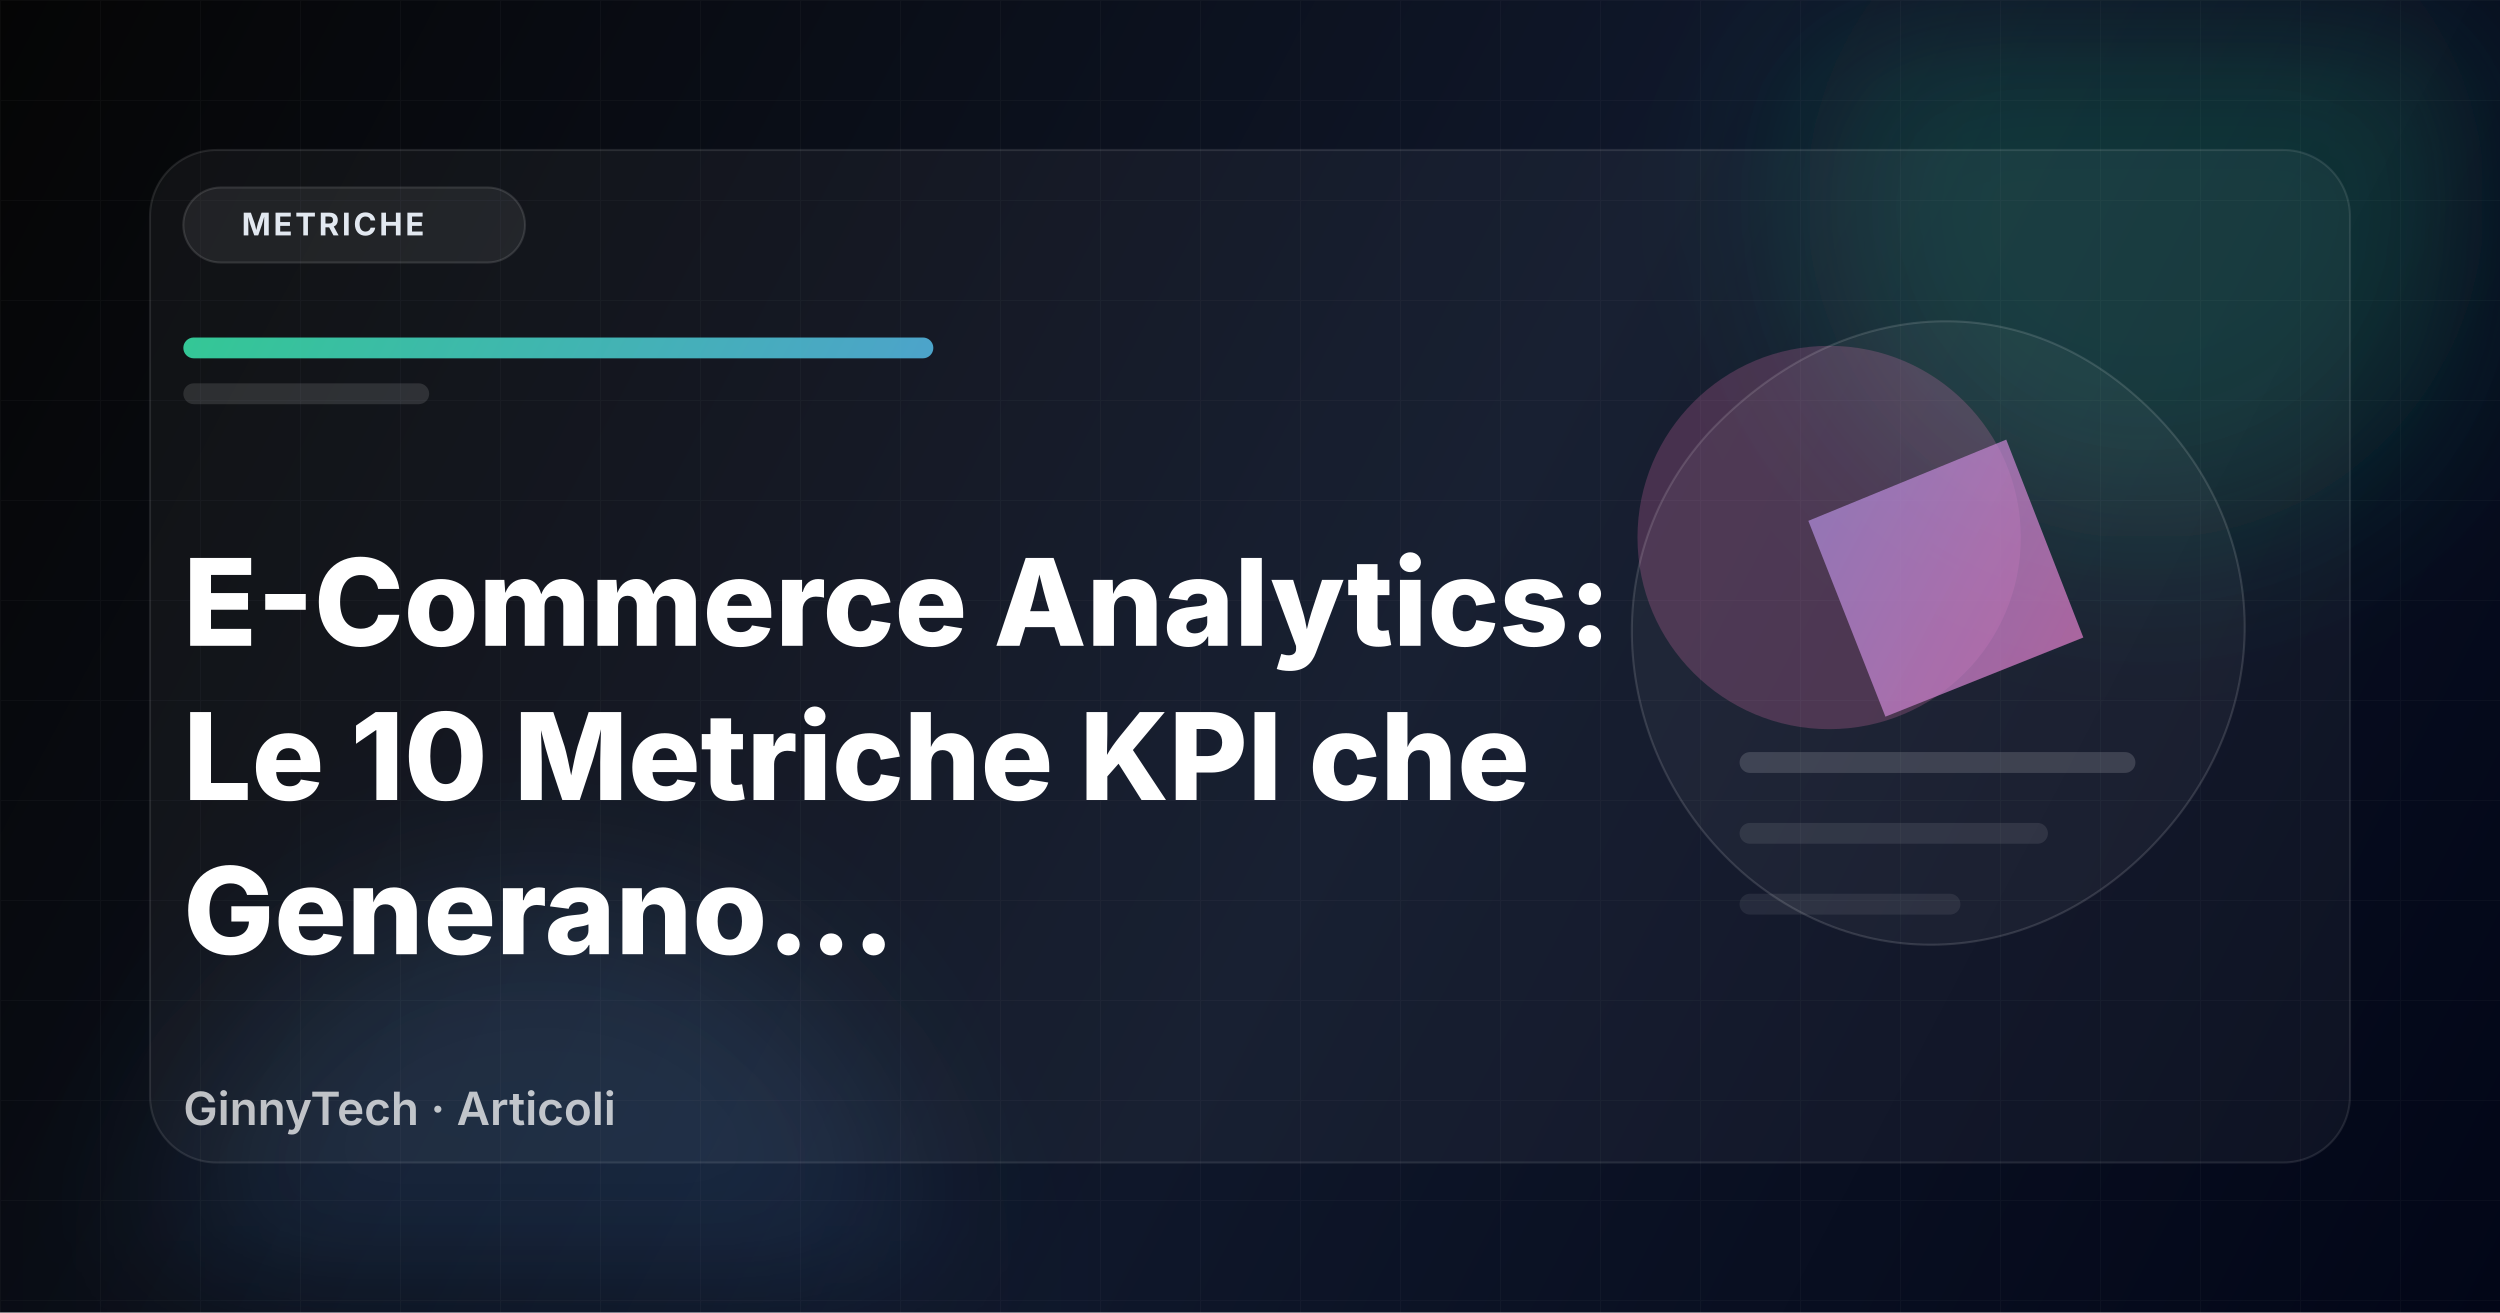
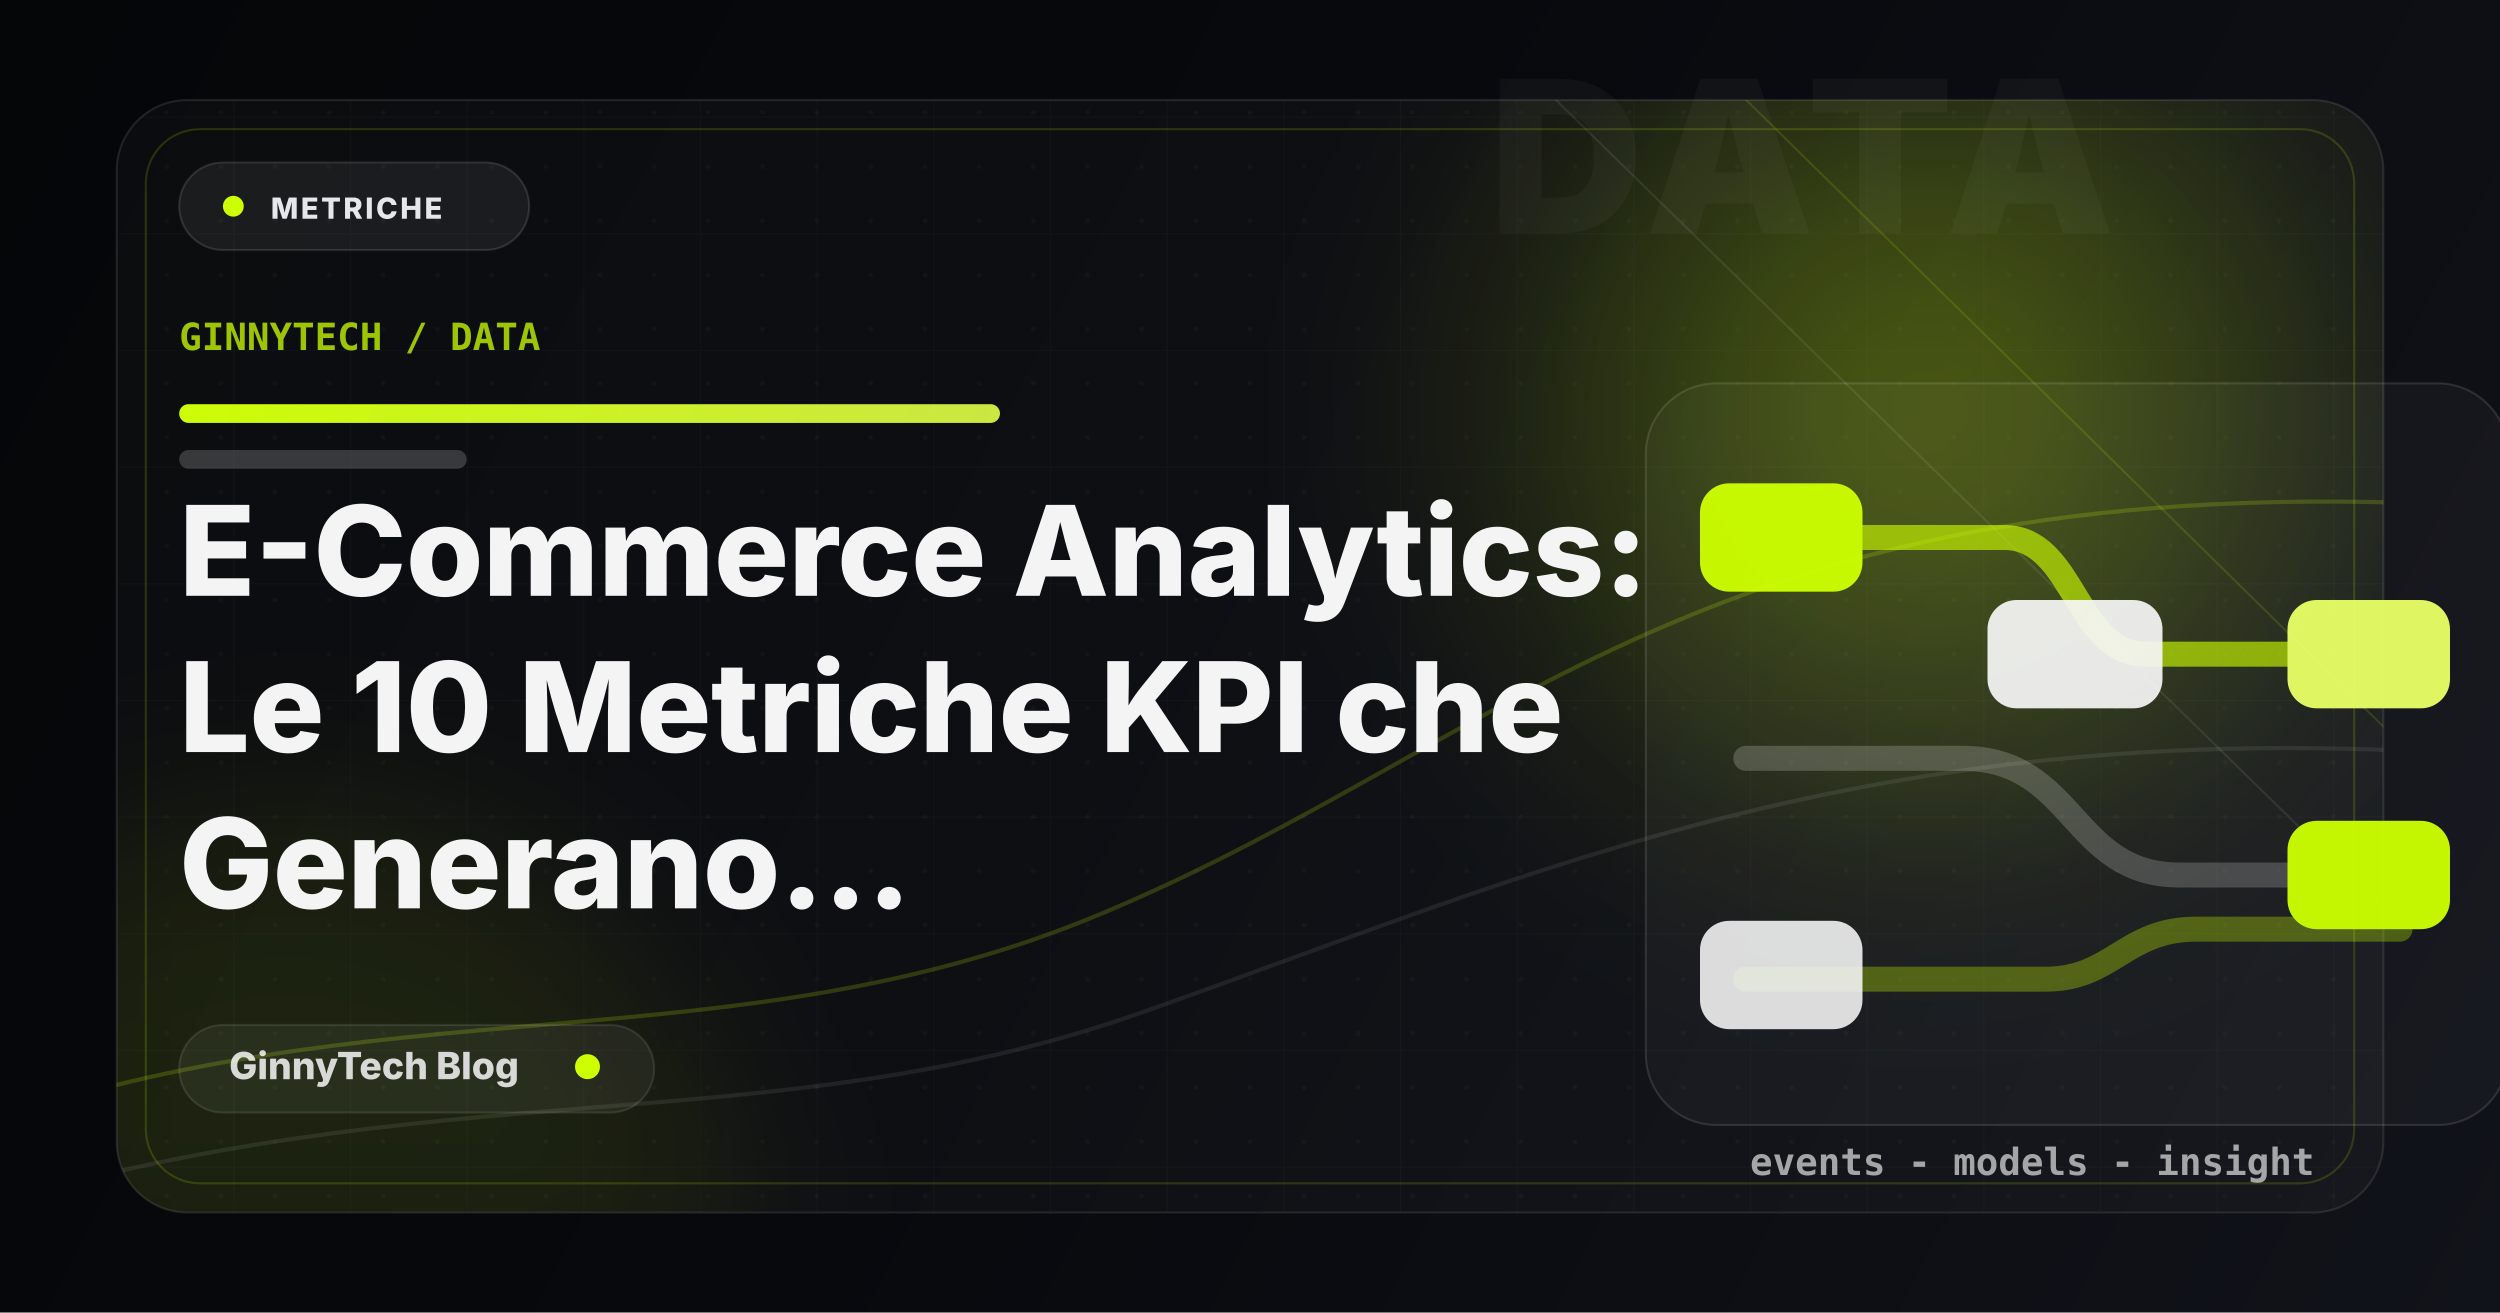
<svg xmlns="http://www.w3.org/2000/svg" width="1200" height="630" viewBox="0 0 1200 630" fill="none">
  <defs>
    <linearGradient id="bg" x1="0" y1="0" x2="1200" y2="630" gradientUnits="userSpaceOnUse">
-       <stop offset="0" stop-color="#050505" />
-       <stop offset="0.55" stop-color="#0f172a" />
-       <stop offset="1" stop-color="#020617" />
+       <stop offset="0" stop-color="#050608" />
+       <stop offset="0.46" stop-color="#08090d" />
+       <stop offset="1" stop-color="#11131a" />
    </linearGradient>
-     <linearGradient id="accent" x1="110" y1="80" x2="980" y2="540" gradientUnits="userSpaceOnUse">
-       <stop offset="0" stop-color="#34d399" stop-opacity="0.95" />
-       <stop offset="0.5" stop-color="#60a5fa" stop-opacity="0.88" />
-       <stop offset="1" stop-color="#f472b6" stop-opacity="0.9" />
+     <linearGradient id="lime" x1="96" y1="100" x2="1060" y2="548" gradientUnits="userSpaceOnUse">
+       <stop offset="0" stop-color="#ccff00" stop-opacity="1" />
+       <stop offset="0.52" stop-color="#e7ff65" stop-opacity="0.86" />
+       <stop offset="1" stop-color="#b3e600" stop-opacity="0.9" />
    </linearGradient>
-     <filter id="blur" x="-40%" y="-40%" width="180%" height="180%">
-       <feGaussianBlur stdDeviation="42" />
+     <radialGradient id="glow" cx="50%" cy="50%" r="50%">
+       <stop offset="0" stop-color="#ccff00" stop-opacity="0.35" />
+       <stop offset="1" stop-color="#ccff00" stop-opacity="0" />
+     </radialGradient>
+     <filter id="softBlur" x="-40%" y="-40%" width="180%" height="180%">
+       <feGaussianBlur stdDeviation="44" />
    </filter>
-     <pattern id="grid" width="48" height="48" patternUnits="userSpaceOnUse">
-       <path d="M48 0H0V48" stroke="rgba(255,255,255,0.08)" stroke-width="1" />
+     <pattern id="dots" width="26" height="26" patternUnits="userSpaceOnUse">
+       <circle cx="2" cy="2" r="1.15" fill="rgba(255,255,255,0.12)" />
    </pattern>
+     <pattern id="grid" width="56" height="56" patternUnits="userSpaceOnUse">
+       <path d="M56 0H0V56" stroke="rgba(255,255,255,0.08)" stroke-width="1" />
+     </pattern>
+     <clipPath id="frameClip">
+       <rect x="56" y="48" width="1088" height="534" rx="34" />
+     </clipPath>
  </defs>
  <rect width="1200" height="630" fill="url(#bg)" />
-   <rect width="1200" height="630" fill="url(#grid)" opacity="0.35" />
-   <circle cx="1030" cy="96" r="162" fill="#34d399" fill-opacity="0.18" filter="url(#blur)" />
-   <circle cx="260" cy="610" r="180" fill="#60a5fa" fill-opacity="0.14" filter="url(#blur)" />
-   <circle cx="878" cy="258" r="92" fill="#f472b6" fill-opacity="0.22" />
-   <rect x="72" y="72" width="1056" height="486" rx="32" fill="rgba(255,255,255,0.04)" stroke="rgba(255,255,255,0.10)" />
-   <rect x="88" y="90" width="164" height="36" rx="18" fill="rgba(255,255,255,0.07)" stroke="rgba(255,255,255,0.12)" />
-   <text x="116" y="113" font-family="Inter, Arial, sans-serif" font-size="15" font-weight="700" letter-spacing="1.3" fill="#e2e8f0">METRICHE</text>
-   <rect x="88" y="162" width="360" height="10" rx="5" fill="url(#accent)" />
-   <rect x="88" y="184" width="118" height="10" rx="5" fill="rgba(255,255,255,0.12)" />
-   <text x="88" y="310" font-family="Inter, Arial, sans-serif" font-size="58" font-weight="800" fill="#ffffff">E-Commerce Analytics:</text>
-   <text x="88" y="384" font-family="Inter, Arial, sans-serif" font-size="58" font-weight="800" fill="#ffffff">Le 10 Metriche KPI che</text>
-   <text x="88" y="458" font-family="Inter, Arial, sans-serif" font-size="58" font-weight="800" fill="#ffffff">Generano...</text>
-   <text x="88" y="540" font-family="Inter, Arial, sans-serif" font-size="22" font-weight="600" fill="rgba(255,255,255,0.72)">GinnyTech · Articoli</text>
-   <g opacity="0.95">
-     <path d="M820 208C880 144 964 136 1025 190C1088 245 1095 332 1042 396C988 461 902 473 839 421C776 368 762 272 820 208Z" fill="rgba(255,255,255,0.04)" stroke="rgba(255,255,255,0.14)" />
-     <path d="M868 250L963 211L1000 306L905 344L868 250Z" fill="url(#accent)" fill-opacity="0.88" />
-     <path d="M840 366L1020 366" stroke="rgba(255,255,255,0.16)" stroke-width="10" stroke-linecap="round" />
-     <path d="M840 400L978 400" stroke="rgba(255,255,255,0.1)" stroke-width="10" stroke-linecap="round" />
-     <path d="M840 434L936 434" stroke="rgba(255,255,255,0.08)" stroke-width="10" stroke-linecap="round" />
+   <g clip-path="url(#frameClip)">
+     <rect x="0" y="0" width="1200" height="630" fill="url(#grid)" opacity="0.24" />
+     <rect x="0" y="0" width="1200" height="630" fill="url(#dots)" opacity="0.2" />
+     <circle cx="925" cy="198" r="260" fill="url(#glow)" filter="url(#softBlur)" />
+     <circle cx="138" cy="602" r="210" fill="#ccff00" fill-opacity="0.09" filter="url(#softBlur)" />
+     <path d="M-20 544C180 470 350 514 530 438C730 354 826 218 1208 244" stroke="rgba(204,255,0,0.18)" stroke-width="2" />
+     <path d="M-18 582C212 512 366 550 548 486C736 420 906 338 1210 364" stroke="rgba(255,255,255,0.08)" stroke-width="2" />
+     <path d="M616 -80L1166 458" stroke="rgba(255,255,255,0.08)" stroke-width="1" />
+     <path d="M708 -80L1190 394" stroke="rgba(204,255,0,0.13)" stroke-width="1" />
+   </g>
+   <rect x="56" y="48" width="1088" height="534" rx="34" fill="rgba(255,255,255,0.025)" stroke="rgba(255,255,255,0.10)" />
+   <rect x="70" y="62" width="1060" height="506" rx="26" stroke="rgba(204,255,0,0.16)" stroke-width="1" />
+   <rect x="86" y="78" width="168" height="42" rx="21" fill="rgba(255,255,255,0.065)" stroke="rgba(255,255,255,0.12)" />
+   <circle cx="112" cy="99" r="5" fill="#ccff00" />
+   <text x="130" y="105" font-family="Montserrat, Inter, Arial, sans-serif" font-size="14" font-weight="800" letter-spacing="1.2" fill="#e5e7eb">METRICHE</text>
+   <text x="86" y="168" font-family="JetBrains Mono, Consolas, monospace" font-size="18" font-weight="700" fill="rgba(204,255,0,0.76)">GINNYTECH / DATA</text>
+   <rect x="86" y="194" width="394" height="9" rx="4.5" fill="url(#lime)" />
+   <rect x="86" y="216" width="138" height="9" rx="4.5" fill="rgba(255,255,255,0.18)" />
+   <text x="715" y="112" font-family="Montserrat, Inter, Arial, sans-serif" font-size="102" font-weight="900" letter-spacing="6" fill="rgba(255,255,255,0.035)">DATA</text>
+   <g transform="translate(764 150)" opacity="0.96">
+     <rect x="26" y="34" width="414" height="356" rx="34" fill="rgba(255,255,255,0.035)" stroke="rgba(255,255,255,0.12)" />
+     <path d="M74 108H198C232 108 232 164 266 164H388" stroke="rgba(204,255,0,0.65)" stroke-width="12" stroke-linecap="round" fill="none" />
+     <path d="M74 214H178C232 214 230 270 282 270H388" stroke="rgba(255,255,255,0.2)" stroke-width="12" stroke-linecap="round" fill="none" />
+     <path d="M74 320H218C250 320 256 296 290 296H388" stroke="rgba(204,255,0,0.32)" stroke-width="12" stroke-linecap="round" fill="none" />
+     <rect x="52" y="82" width="78" height="52" rx="14" fill="#ccff00" />
+     <rect x="190" y="138" width="84" height="52" rx="14" fill="rgba(255,255,255,0.92)" />
+     <rect x="334" y="138" width="78" height="52" rx="14" fill="#e7ff65" />
+     <rect x="52" y="292" width="78" height="52" rx="14" fill="rgba(255,255,255,0.88)" />
+     <rect x="334" y="244" width="78" height="52" rx="14" fill="#ccff00" />
+     <text x="76" y="414" font-family="JetBrains Mono, Consolas, monospace" font-size="18" font-weight="700" fill="rgba(255,255,255,0.64)">events - models - insight</text>
+   </g>
+   <text x="86" y="286" font-family="Montserrat, Inter, Arial, sans-serif" font-size="60" font-weight="800" letter-spacing="-0.2" fill="#f4f4f5">E-Commerce Analytics:</text>
+   <text x="86" y="361" font-family="Montserrat, Inter, Arial, sans-serif" font-size="60" font-weight="800" letter-spacing="-0.2" fill="#f4f4f5">Le 10 Metriche KPI che</text>
+   <text x="86" y="436" font-family="Montserrat, Inter, Arial, sans-serif" font-size="60" font-weight="800" letter-spacing="-0.2" fill="#f4f4f5">Generano...</text>
+   <g transform="translate(86 520)">
+     <rect x="0" y="-28" width="228" height="42" rx="21" fill="rgba(255,255,255,0.055)" stroke="rgba(255,255,255,0.10)" />
+     <text x="24" y="-2" font-family="Montserrat, Inter, Arial, sans-serif" font-size="18" font-weight="800" fill="rgba(255,255,255,0.82)">GinnyTech Blog</text>
+     <circle cx="196" cy="-8" r="6" fill="#ccff00" />
  </g>
</svg>
